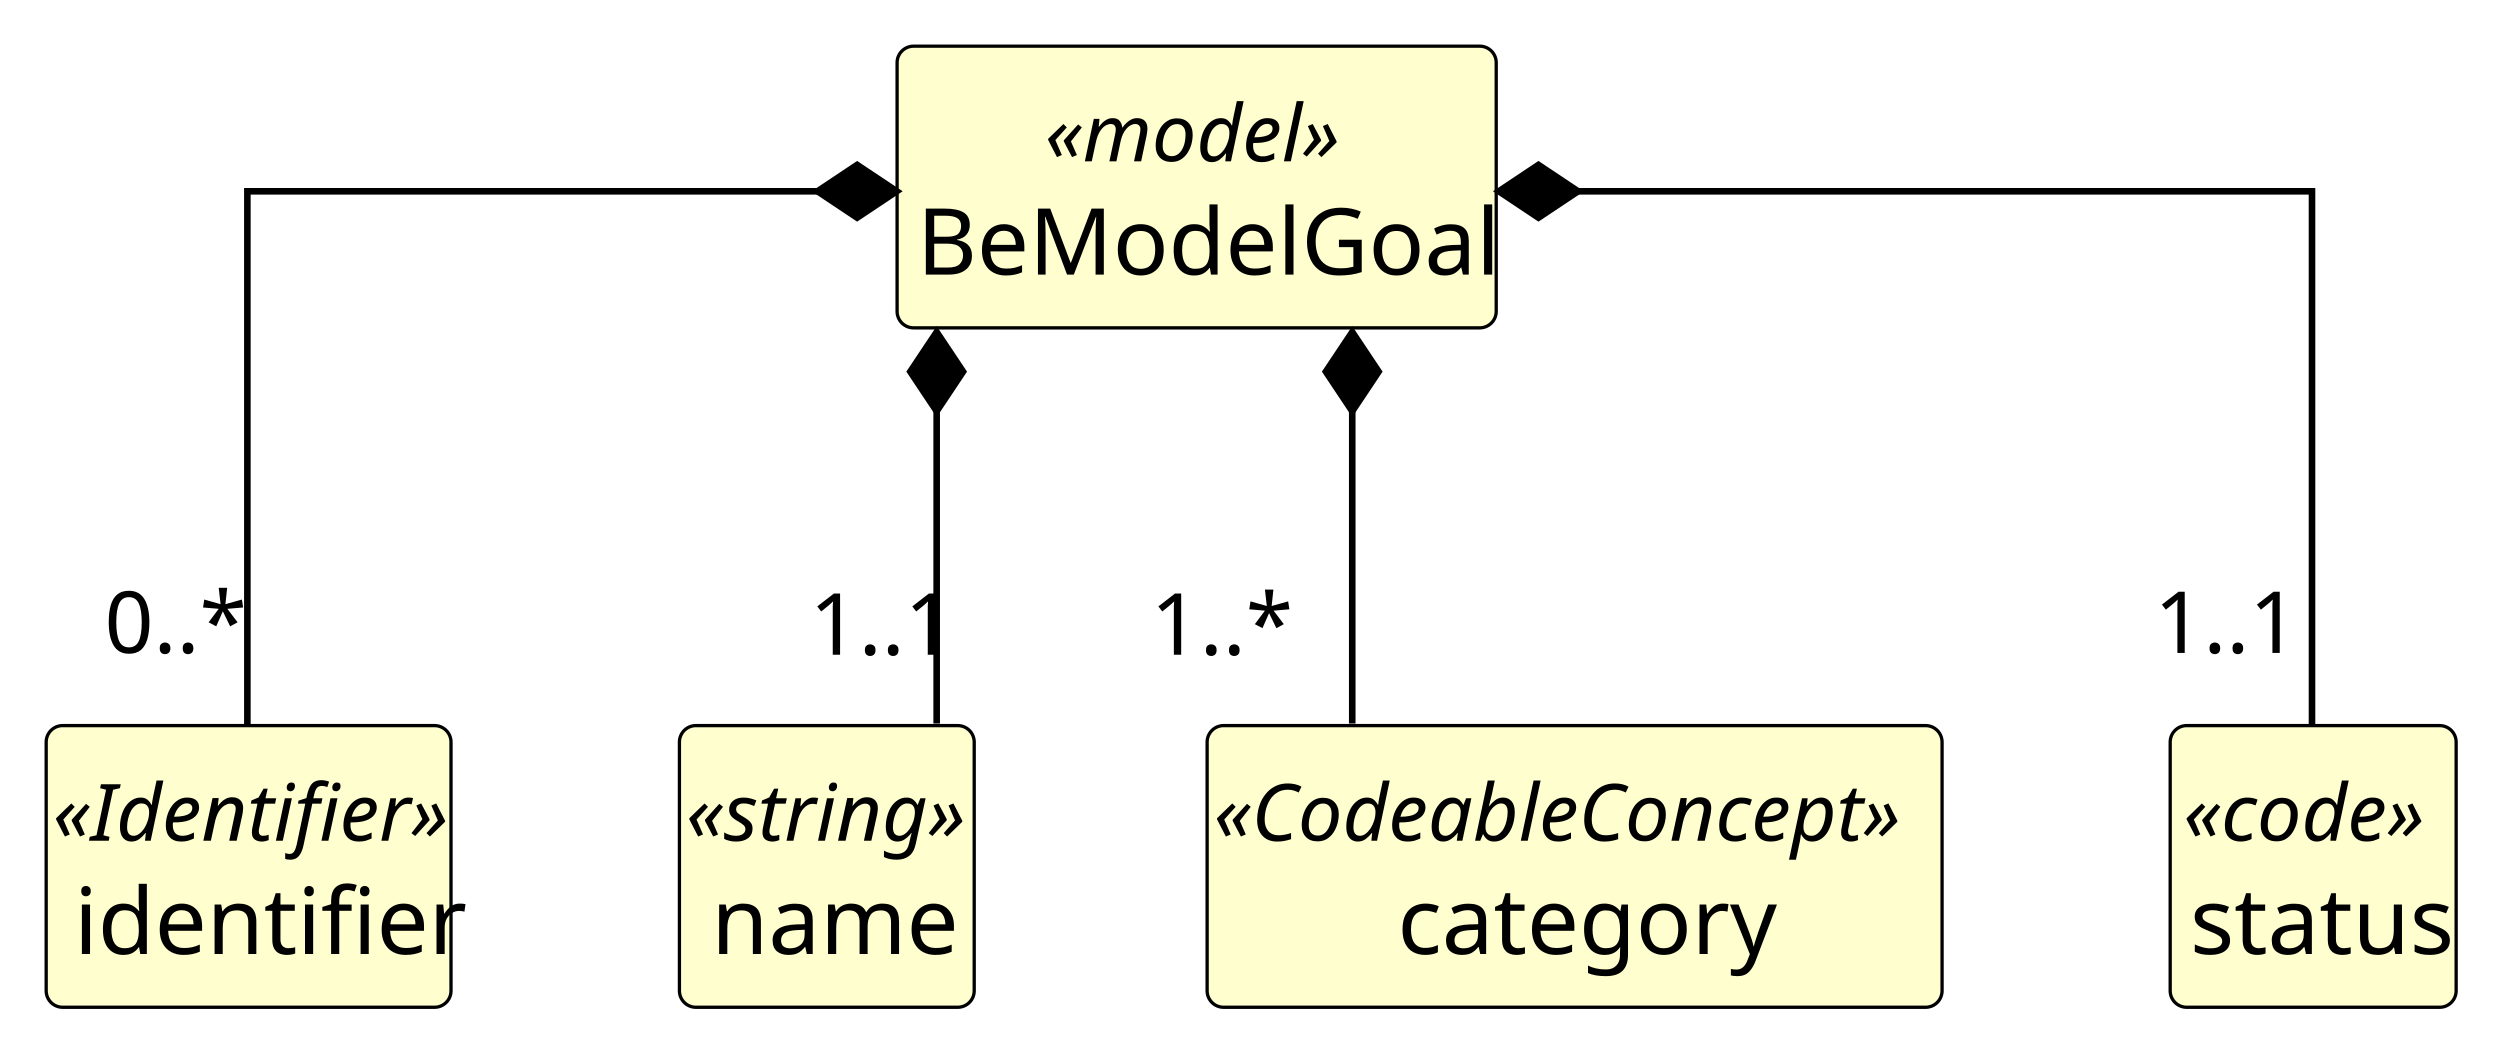
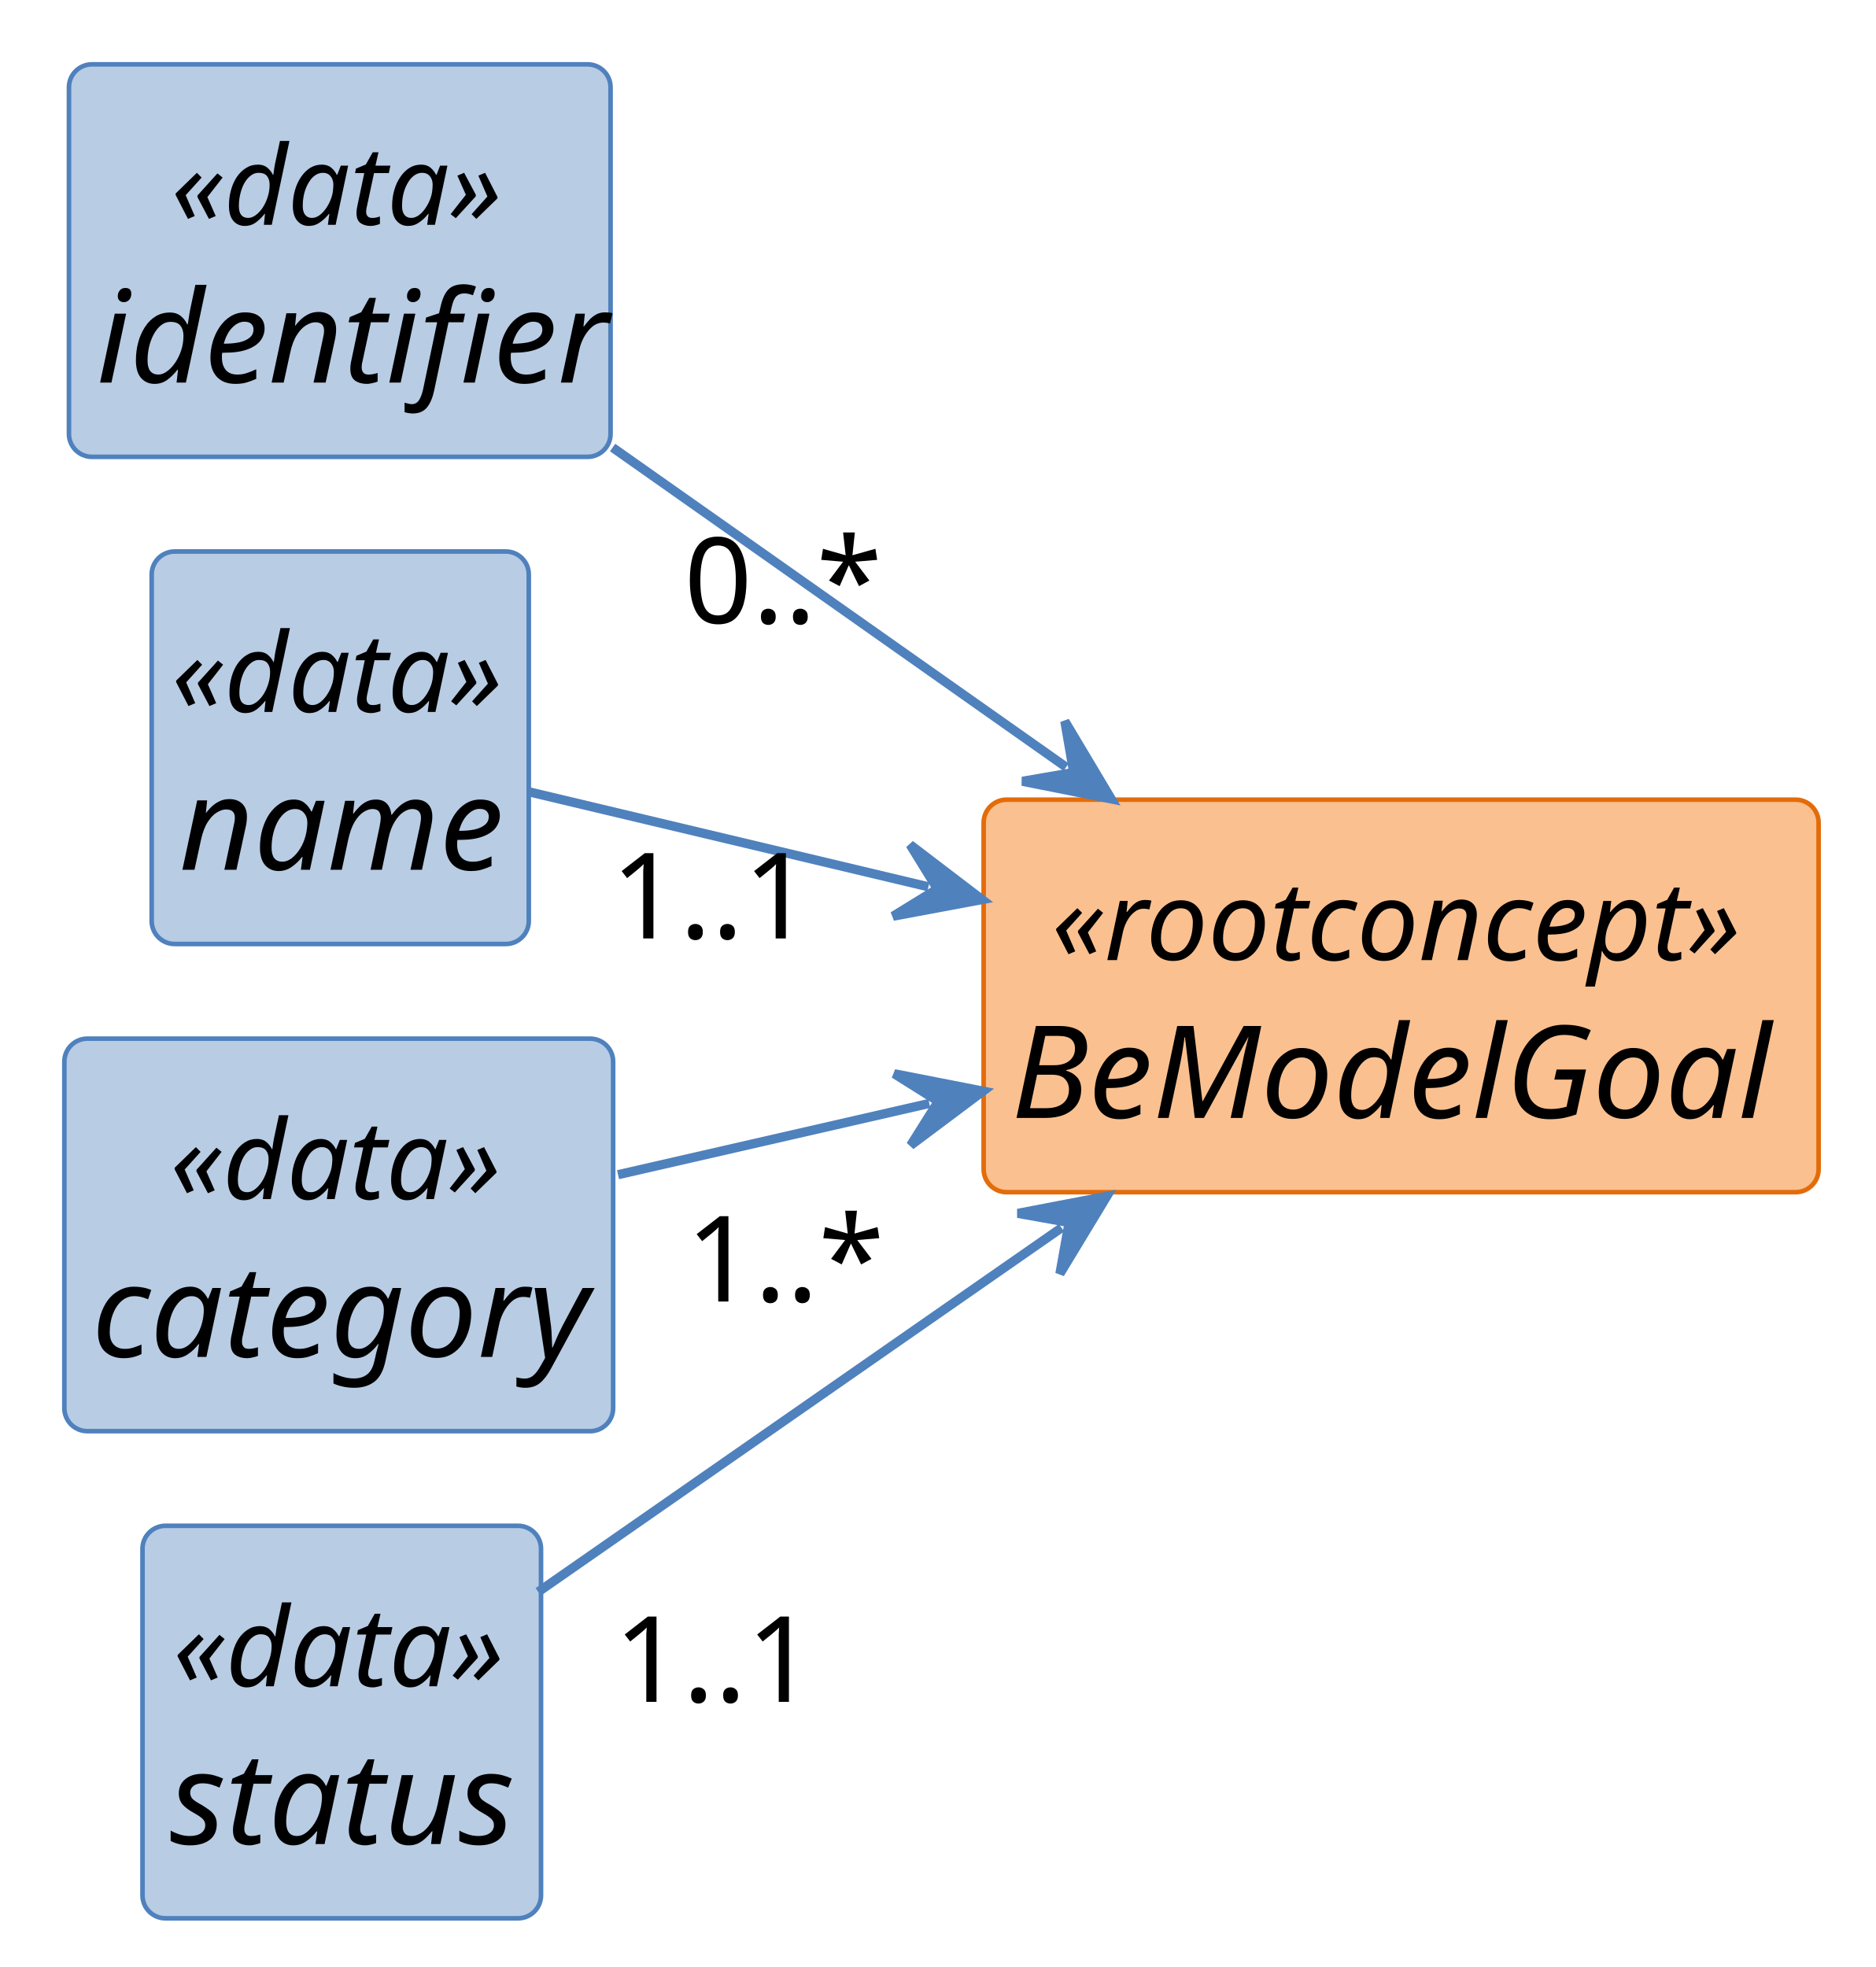
- <svg xmlns="http://www.w3.org/2000/svg" contentStyleType="text/css" data-diagram-type="CLASS" height="158px" preserveAspectRatio="none" style="width:379px;height:158px;background:#FFFFFF;" version="1.1" viewBox="0 0 379 158" width="379px" zoomAndPan="magnify">
+ <svg xmlns="http://www.w3.org/2000/svg" contentStyleType="text/css" data-diagram-type="CLASS" height="214px" preserveAspectRatio="none" style="width:204px;height:214px;background:#FFFFFF;" version="1.1" viewBox="0 0 204 214" width="204px" zoomAndPan="magnify">
  <defs />
  <g>
-     <g class="entity" data-entity="BeModelGoal" data-source-line="14" data-uid="ent0002" id="entity_BeModelGoal">
-       <rect fill="#FEFECE" height="42.703" rx="2.5" ry="2.5" style="stroke:#000000;stroke-width:0.5;" width="90.827" x="136" y="7" />
-       <text fill="#000000" font-family="sans-serif" font-size="12" font-style="italic" lengthAdjust="spacing" textLength="46.031" x="158.398" y="24.457">«model»</text>
-       <text fill="#000000" font-family="sans-serif" font-size="14" lengthAdjust="spacing" textLength="84.827" x="139" y="41.627">BeModelGoal</text>
+     <g class="entity" data-entity="BeModelGoal" data-source-line="21" data-uid="ent0002" id="entity_BeModelGoal">
+       <rect fill="#FAC08F" height="42.703" rx="2.5" ry="2.5" style="stroke:#E36C0A;stroke-width:0.5;" width="90.827" x="107" y="87" />
+       <text fill="#000000" font-family="sans-serif" font-size="12" font-style="italic" lengthAdjust="spacing" textLength="76.055" x="114.386" y="104.457">«rootconcept»</text>
+       <text fill="#000000" font-family="sans-serif" font-size="14" font-style="italic" lengthAdjust="spacing" textLength="84.827" x="110" y="121.627">BeModelGoal</text>
    </g>
-     <g class="entity" data-entity="BeModelGoal_identifier" data-source-line="17" data-uid="ent0003" id="entity_BeModelGoal_identifier">
-       <rect fill="#FEFECE" height="42.703" rx="2.5" ry="2.5" style="stroke:#000000;stroke-width:0.5;" width="61.373" x="7" y="110" />
-       <text fill="#000000" font-family="sans-serif" font-size="12" font-style="italic" lengthAdjust="spacing" textLength="59.373" x="8" y="127.457">«Identifier»</text>
-       <text fill="#000000" font-family="sans-serif" font-size="14" lengthAdjust="spacing" textLength="52.917" x="11.228" y="144.627">identifier</text>
+     <g class="entity" data-entity="BeModelGoal_identifier" data-source-line="24" data-uid="ent0003" id="entity_BeModelGoal_identifier">
+       <rect fill="#B8CCE4" height="42.703" rx="2.5" ry="2.5" style="stroke:#4F81BD;stroke-width:0.5;" width="58.917" x="7.5" y="7" />
+       <text fill="#000000" font-family="sans-serif" font-size="12" font-style="italic" lengthAdjust="spacing" textLength="36.703" x="18.607" y="24.457">«data»</text>
+       <text fill="#000000" font-family="sans-serif" font-size="14" font-style="italic" lengthAdjust="spacing" textLength="52.917" x="10.5" y="41.627">identifier</text>
    </g>
-     <g class="entity" data-entity="BeModelGoal_name" data-source-line="20" data-uid="ent0004" id="entity_BeModelGoal_name">
-       <rect fill="#FEFECE" height="42.703" rx="2.5" ry="2.5" style="stroke:#000000;stroke-width:0.5;" width="44.691" x="103" y="110" />
-       <text fill="#000000" font-family="sans-serif" font-size="12" font-style="italic" lengthAdjust="spacing" textLength="42.691" x="104" y="127.457">«string»</text>
-       <text fill="#000000" font-family="sans-serif" font-size="14" lengthAdjust="spacing" textLength="35.02" x="107.835" y="144.627">name</text>
+     <g class="entity" data-entity="BeModelGoal_name" data-source-line="27" data-uid="ent0004" id="entity_BeModelGoal_name">
+       <rect fill="#B8CCE4" height="42.703" rx="2.5" ry="2.5" style="stroke:#4F81BD;stroke-width:0.5;" width="41.02" x="16.5" y="60" />
+       <text fill="#000000" font-family="sans-serif" font-size="12" font-style="italic" lengthAdjust="spacing" textLength="36.703" x="18.659" y="77.457">«data»</text>
+       <text fill="#000000" font-family="sans-serif" font-size="14" font-style="italic" lengthAdjust="spacing" textLength="35.02" x="19.5" y="94.627">name</text>
    </g>
-     <g class="entity" data-entity="BeModelGoal_category" data-source-line="23" data-uid="ent0005" id="entity_BeModelGoal_category">
-       <rect fill="#FEFECE" height="42.703" rx="2.5" ry="2.5" style="stroke:#000000;stroke-width:0.5;" width="111.418" x="183" y="110" />
-       <text fill="#000000" font-family="sans-serif" font-size="12" font-style="italic" lengthAdjust="spacing" textLength="109.418" x="184" y="127.457">«CodeableConcept»</text>
-       <text fill="#000000" font-family="sans-serif" font-size="14" lengthAdjust="spacing" textLength="53.696" x="211.861" y="144.627">category</text>
+     <g class="entity" data-entity="BeModelGoal_category" data-source-line="30" data-uid="ent0005" id="entity_BeModelGoal_category">
+       <rect fill="#B8CCE4" height="42.703" rx="2.5" ry="2.5" style="stroke:#4F81BD;stroke-width:0.5;" width="59.696" x="7" y="113" />
+       <text fill="#000000" font-family="sans-serif" font-size="12" font-style="italic" lengthAdjust="spacing" textLength="36.703" x="18.497" y="130.457">«data»</text>
+       <text fill="#000000" font-family="sans-serif" font-size="14" font-style="italic" lengthAdjust="spacing" textLength="53.696" x="10" y="147.627">category</text>
    </g>
-     <g class="entity" data-entity="BeModelGoal_status" data-source-line="26" data-uid="ent0006" id="entity_BeModelGoal_status">
-       <rect fill="#FEFECE" height="42.703" rx="2.5" ry="2.5" style="stroke:#000000;stroke-width:0.5;" width="43.352" x="329" y="110" />
-       <text fill="#000000" font-family="sans-serif" font-size="12" font-style="italic" lengthAdjust="spacing" textLength="39.369" x="330.991" y="127.457">«code»</text>
-       <text fill="#000000" font-family="sans-serif" font-size="14" lengthAdjust="spacing" textLength="37.352" x="332" y="144.627">status</text>
+     <g class="entity" data-entity="BeModelGoal_status" data-source-line="33" data-uid="ent0006" id="entity_BeModelGoal_status">
+       <rect fill="#B8CCE4" height="42.703" rx="2.5" ry="2.5" style="stroke:#4F81BD;stroke-width:0.5;" width="43.352" x="15.5" y="166" />
+       <text fill="#000000" font-family="sans-serif" font-size="12" font-style="italic" lengthAdjust="spacing" textLength="36.703" x="18.824" y="183.457">«data»</text>
+       <text fill="#000000" font-family="sans-serif" font-size="14" font-style="italic" lengthAdjust="spacing" textLength="37.352" x="18.5" y="200.627">status</text>
    </g>
-     <g class="link" data-entity-1="BeModelGoal" data-entity-2="BeModelGoal_identifier" data-source-line="29" data-uid="lnk7" id="link_BeModelGoal_BeModelGoal_identifier">
-       <path codeLine="29" d="M123.94,29 C81.75,29 37.5,29 37.5,29 C37.5,29 37.5,79.67 37.5,109.76" fill="none" id="BeModelGoal-backto-BeModelGoal_identifier" style="stroke:#000000;stroke-width:1;" />
-       <polygon fill="#000000" points="135.94,29,129.94,25,123.94,29,129.94,33,135.94,29" style="stroke:#000000;stroke-width:1;" />
-       <text fill="#000000" font-family="sans-serif" font-size="13" lengthAdjust="spacing" textLength="19.513" x="15.848" y="98.982">0..*</text>
+     <g class="link" data-entity-1="BeModelGoal_identifier" data-entity-2="BeModelGoal" data-source-line="36" data-uid="lnk7" id="link_BeModelGoal_identifier_BeModelGoal">
+       <path codeLine="36" d="M66.64,48.69 C83.19,60.35 99.107,71.561 115.977,83.462" fill="none" id="BeModelGoal_identifier-to-BeModelGoal" style="stroke:#4F81BD;stroke-width:1;" />
+       <polygon fill="#4F81BD" points="120.88,86.92,115.831,78.464,116.794,84.038,111.22,85.001,120.88,86.92" style="stroke:#4F81BD;stroke-width:1;" />
+       <text fill="#000000" font-family="sans-serif" font-size="13" lengthAdjust="spacing" textLength="19.513" x="74.404" y="67.799">0..*</text>
    </g>
-     <g class="link" data-entity-1="BeModelGoal" data-entity-2="BeModelGoal_name" data-source-line="30" data-uid="lnk8" id="link_BeModelGoal_BeModelGoal_name">
-       <path codeLine="30" d="M142,62.34 C142,79.82 142,92.22 142,109.69" fill="none" id="BeModelGoal-backto-BeModelGoal_name" style="stroke:#000000;stroke-width:1;" />
-       <polygon fill="#000000" points="142,50.34,138,56.34,142,62.34,146,56.34,142,50.34" style="stroke:#000000;stroke-width:1;" />
-       <text fill="#000000" font-family="sans-serif" font-size="13" lengthAdjust="spacing" textLength="21.684" x="122.746" y="99.261">1..1</text>
+     <g class="link" data-entity-1="BeModelGoal_name" data-entity-2="BeModelGoal" data-source-line="37" data-uid="lnk8" id="link_BeModelGoal_name_BeModelGoal">
+       <path codeLine="37" d="M57.51,86.14 C71.07,89.37 83.883,92.412 100.993,96.481" fill="none" id="BeModelGoal_name-to-BeModelGoal" style="stroke:#4F81BD;stroke-width:1;" />
+       <polygon fill="#4F81BD" points="106.83,97.87,99,91.896,101.966,96.713,97.149,99.679,106.83,97.87" style="stroke:#4F81BD;stroke-width:1;" />
+       <text fill="#000000" font-family="sans-serif" font-size="13" lengthAdjust="spacing" textLength="21.684" x="66.468" y="102.097">1..1</text>
    </g>
-     <g class="link" data-entity-1="BeModelGoal" data-entity-2="BeModelGoal_category" data-source-line="31" data-uid="lnk9" id="link_BeModelGoal_BeModelGoal_category">
-       <path codeLine="31" d="M205,62.34 C205,79.82 205,92.22 205,109.69" fill="none" id="BeModelGoal-backto-BeModelGoal_category" style="stroke:#000000;stroke-width:1;" />
-       <polygon fill="#000000" points="205,50.34,201,56.34,205,62.34,209,56.34,205,50.34" style="stroke:#000000;stroke-width:1;" />
-       <text fill="#000000" font-family="sans-serif" font-size="13" lengthAdjust="spacing" textLength="19.513" x="174.457" y="99.261">1..*</text>
+     <g class="link" data-entity-1="BeModelGoal_category" data-entity-2="BeModelGoal" data-source-line="38" data-uid="lnk9" id="link_BeModelGoal_category_BeModelGoal">
+       <path codeLine="38" d="M67.23,127.8 C79.31,125.04 87.751,123.097 101.091,120.047" fill="none" id="BeModelGoal_category-to-BeModelGoal" style="stroke:#4F81BD;stroke-width:1;" />
+       <polygon fill="#4F81BD" points="106.94,118.71,97.275,116.817,102.066,119.824,99.058,124.615,106.94,118.71" style="stroke:#4F81BD;stroke-width:1;" />
+       <text fill="#000000" font-family="sans-serif" font-size="13" lengthAdjust="spacing" textLength="19.513" x="74.63" y="141.595">1..*</text>
    </g>
-     <g class="link" data-entity-1="BeModelGoal" data-entity-2="BeModelGoal_status" data-source-line="32" data-uid="lnk10" id="link_BeModelGoal_BeModelGoal_status">
-       <path codeLine="32" d="M239.23,29 C289.28,29 350.5,29 350.5,29 C350.5,29 350.5,79.67 350.5,109.76" fill="none" id="BeModelGoal-backto-BeModelGoal_status" style="stroke:#000000;stroke-width:1;" />
-       <polygon fill="#000000" points="227.23,29,233.23,33,239.23,29,233.23,25,227.23,29" style="stroke:#000000;stroke-width:1;" />
-       <text fill="#000000" font-family="sans-serif" font-size="13" lengthAdjust="spacing" textLength="21.684" x="326.594" y="98.982">1..1</text>
+     <g class="link" data-entity-1="BeModelGoal_status" data-entity-2="BeModelGoal" data-source-line="39" data-uid="lnk10" id="link_BeModelGoal_status_BeModelGoal">
+       <path codeLine="39" d="M58.55,173.19 C75.8,161.19 95.785,147.277 115.475,133.577" fill="none" id="BeModelGoal_status-to-BeModelGoal" style="stroke:#4F81BD;stroke-width:1;" />
+       <polygon fill="#4F81BD" points="120.4,130.15,110.728,132.007,116.296,133.006,115.297,138.574,120.4,130.15" style="stroke:#4F81BD;stroke-width:1;" />
+       <text fill="#000000" font-family="sans-serif" font-size="13" lengthAdjust="spacing" textLength="21.684" x="66.805" y="185.151">1..1</text>
    </g>
  </g>
</svg>
